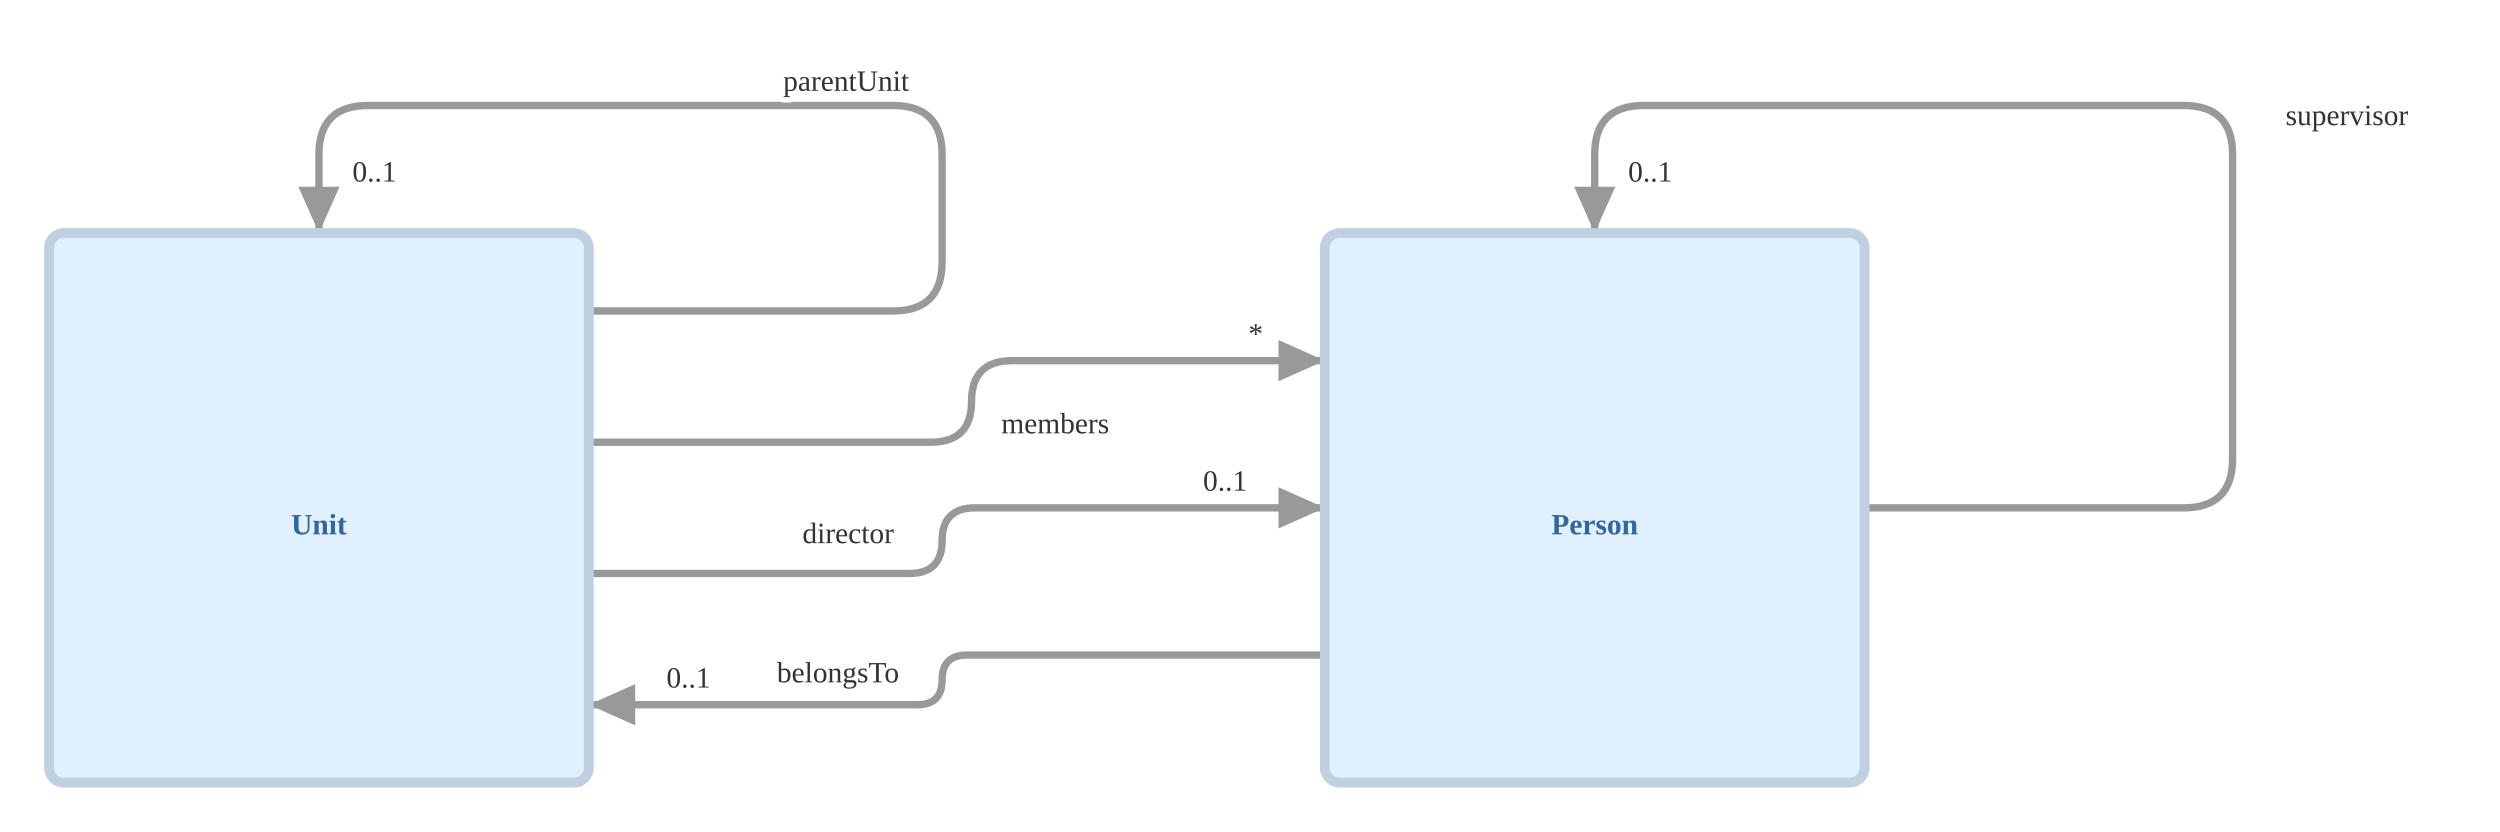
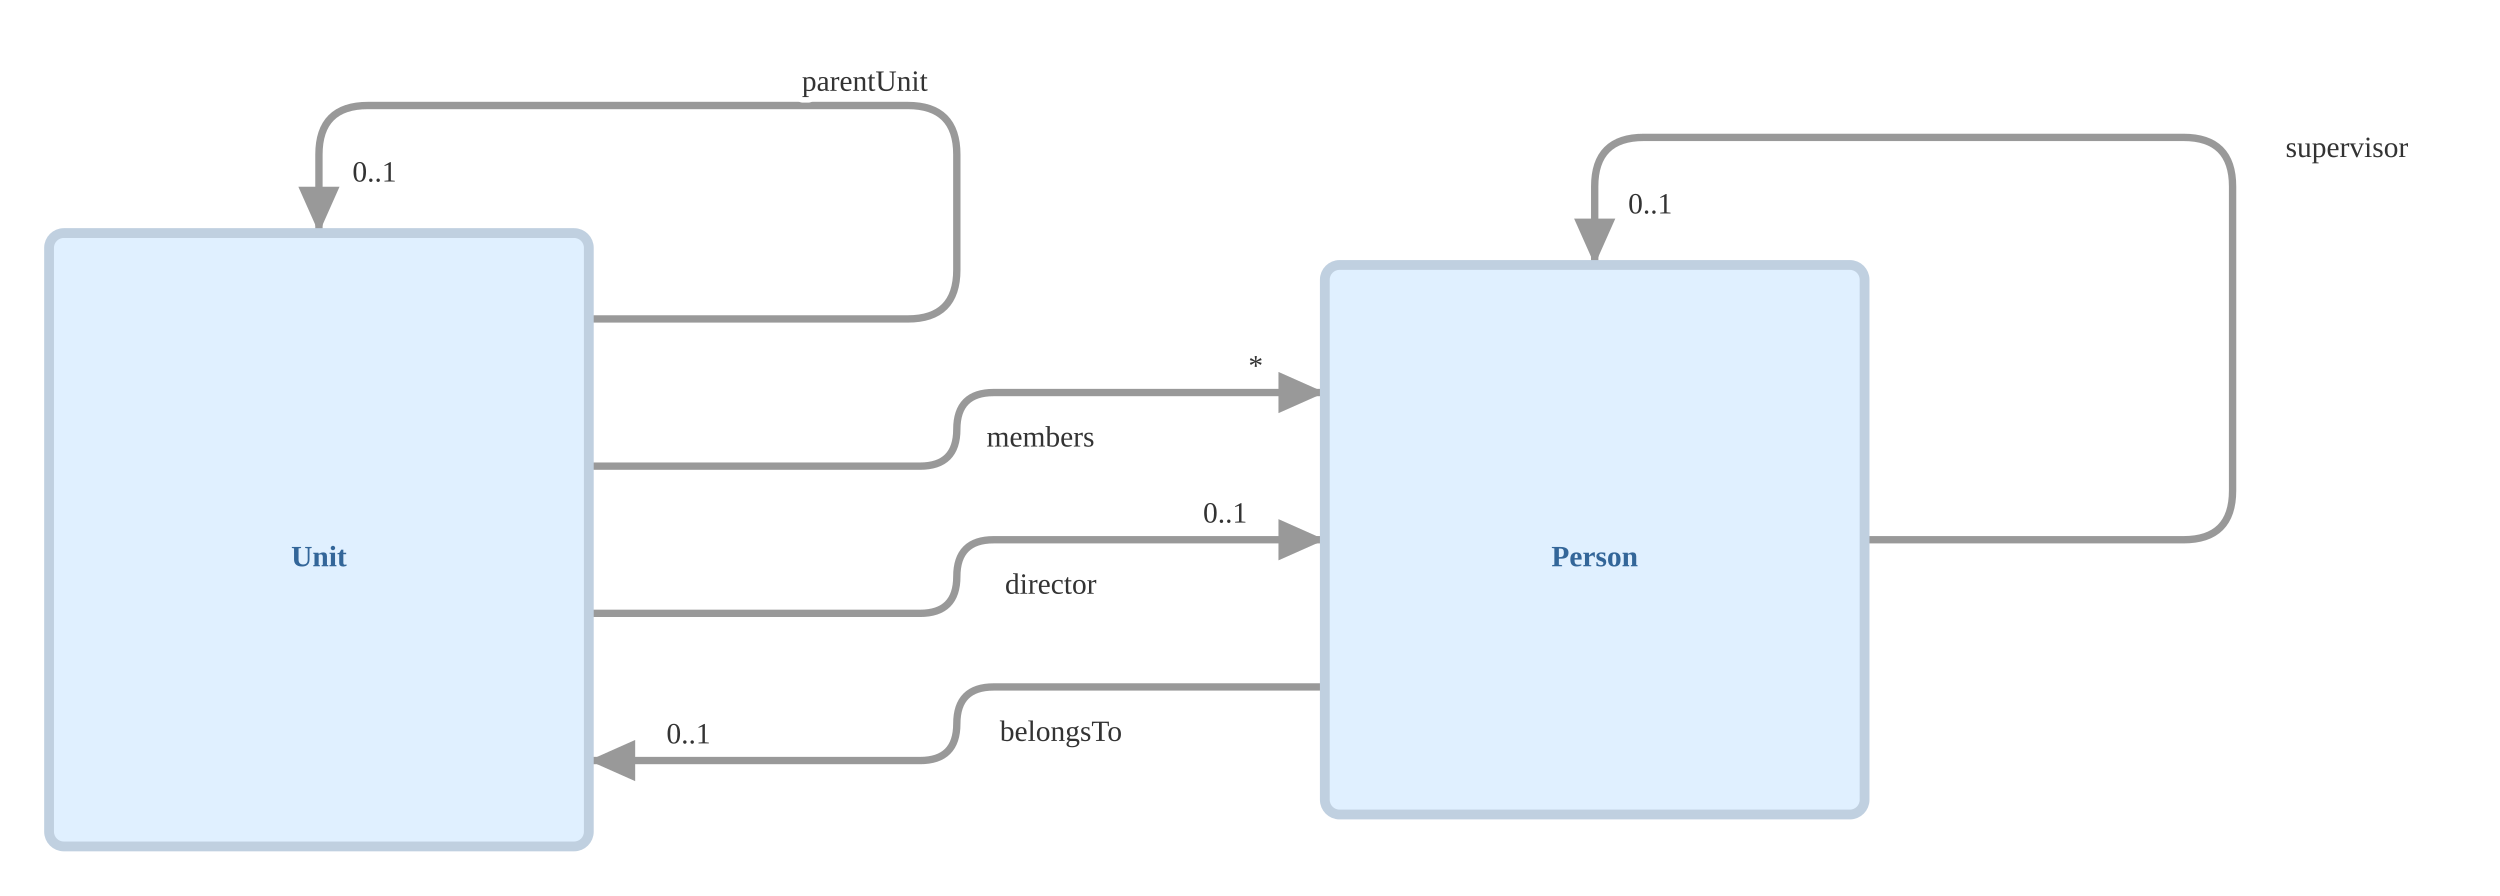
- <svg xmlns="http://www.w3.org/2000/svg" viewBox="20 -55 1019 339" width="1019" height="339">
+ <svg xmlns="http://www.w3.org/2000/svg" viewBox="20 -55 1019 365" width="1019" height="365">
  <defs>
    <style>
.gradia-3167da4d { fill: none; stroke: var(--gradia-color-edge-line, #999999); stroke-width: 3 }
.gradia-6c7500cd { fill: var(--gradia-color-edge-line, #999999) }
.gradia-17299245 { font-family: var(--gradia-font-family, 'Helvetica'), ui-sans-serif, -apple-system, Helvetica, Arial, sans-serif; font-size: var(--gradia-size-font-edge, 16px); text-anchor: middle; fill: var(--gradia-color-edge-name, #333333); stroke: var(--gradia-color-edge-halo, #ffffff); stroke-width: 4.5; paint-order: stroke; stroke-linejoin: round }
.gradia-a09eb644 { font-family: var(--gradia-font-family, 'Helvetica'), ui-sans-serif, -apple-system, Helvetica, Arial, sans-serif; font-size: var(--gradia-size-font-arity, 16px); text-anchor: middle; fill: var(--gradia-color-edge-arity, #333333); stroke: var(--gradia-color-edge-halo, #ffffff); stroke-width: 4.5; paint-order: stroke; stroke-linejoin: round }
.gradia-c318c042 { fill: var(--gradia-color-node-regular-box, #e0f0ff); stroke: var(--gradia-color-node-regular-border, #c0d0e0); stroke-width: 4 }
.gradia-f36ab1ca { font-family: var(--gradia-font-family, 'Helvetica'), ui-sans-serif, -apple-system, Helvetica, Arial, sans-serif; font-size: var(--gradia-size-font-node, 30px); font-weight: 600; text-anchor: middle; fill: var(--gradia-color-node-regular-name, #336699) }
</style>
    <marker id="gradia-edd878e687b0-arrow" viewBox="0 0 10 10" refX="9" refY="5" markerWidth="21" markerHeight="21" markerUnits="userSpaceOnUse" orient="auto-start-reverse">
      <path d="M 0 1 L 9 5 L 0 9 z" class="gradia-6c7500cd" />
    </marker>
  </defs>
-   <path d="M 260 71.75 L 384 71.75 Q 404 71.75 404 51.75 L 404 8 Q 404 -12 384 -12 L 170 -12 Q 150 -12 150 8 L 150 40" class="gradia-3167da4d" marker-end="url(#gradia-edd878e687b0-arrow)" />
-   <path d="M 260 125.25 L 399.375 125.25 Q 416 125.25 416 108.625 L 416 108.625 Q 416 92 432.625 92 L 560 92" class="gradia-3167da4d" marker-end="url(#gradia-edd878e687b0-arrow)" />
-   <path d="M 260 178.75 L 390.625 178.75 Q 404 178.75 404 165.375 L 404 165.375 Q 404 152 417.375 152 L 560 152" class="gradia-3167da4d" marker-end="url(#gradia-edd878e687b0-arrow)" />
-   <path d="M 560 212 L 414.125 212 Q 404 212 404 222.125 L 404 222.125 Q 404 232.25 393.875 232.25 L 260 232.25" class="gradia-3167da4d" marker-end="url(#gradia-edd878e687b0-arrow)" />
-   <path d="M 780 152 L 910 152 Q 930 152 930 132 L 930 8 Q 930 -12 910 -12 L 690 -12 Q 670 -12 670 8 L 670 40" class="gradia-3167da4d" marker-end="url(#gradia-edd878e687b0-arrow)" />
-   <rect x="40" y="40" width="220" height="224" rx="6" class="gradia-c318c042" />
-   <text x="150" y="162.8" class="gradia-f36ab1ca">Unit</text>
-   <rect x="560" y="40" width="220" height="224" rx="6" class="gradia-c318c042" />
-   <text x="670" y="162.8" class="gradia-f36ab1ca">Person</text>
-   <text x="364.875" y="-18" class="gradia-17299245">parentUnit</text>
+   <path d="M 260 75 L 390 75 Q 410 75 410 55 L 410 8 Q 410 -12 390 -12 L 170 -12 Q 150 -12 150 8 L 150 40" class="gradia-3167da4d" marker-end="url(#gradia-edd878e687b0-arrow)" />
+   <path d="M 260 135 L 395 135 Q 410 135 410 120 L 410 120 Q 410 105 425 105 L 560 105" class="gradia-3167da4d" marker-end="url(#gradia-edd878e687b0-arrow)" />
+   <path d="M 260 195 L 395 195 Q 410 195 410 180 L 410 180 Q 410 165 425 165 L 560 165" class="gradia-3167da4d" marker-end="url(#gradia-edd878e687b0-arrow)" />
+   <path d="M 560 225 L 425 225 Q 410 225 410 240 L 410 240 Q 410 255 395 255 L 260 255" class="gradia-3167da4d" marker-end="url(#gradia-edd878e687b0-arrow)" />
+   <path d="M 780 165 L 910 165 Q 930 165 930 145 L 930 21 Q 930 1 910 1 L 690 1 Q 670 1 670 21 L 670 53" class="gradia-3167da4d" marker-end="url(#gradia-edd878e687b0-arrow)" />
+   <rect x="40" y="40" width="220" height="250" rx="6" class="gradia-c318c042" />
+   <text x="150" y="175.8" class="gradia-f36ab1ca">Unit</text>
+   <rect x="560" y="53" width="220" height="224" rx="6" class="gradia-c318c042" />
+   <text x="670" y="175.8" class="gradia-f36ab1ca">Person</text>
+   <text x="372.5" y="-18" class="gradia-17299245">parentUnit</text>
  <text x="172.64" y="19" class="gradia-a09eb644">0..1</text>
-   <text x="450.12" y="121.625" class="gradia-17299245">members</text>
-   <text x="531.84" y="85" class="gradia-a09eb644">*</text>
-   <text x="365.72" y="166.375" class="gradia-17299245">director</text>
-   <text x="519.36" y="145" class="gradia-a09eb644">0..1</text>
-   <text x="361.56" y="223.125" class="gradia-17299245">belongsTo</text>
-   <text x="300.64" y="225.25" class="gradia-a09eb644">0..1</text>
-   <text x="976.6" y="-4" class="gradia-17299245">supervisor</text>
-   <text x="692.64" y="19" class="gradia-a09eb644">0..1</text>
+   <text x="444.12" y="127" class="gradia-17299245">members</text>
+   <text x="531.84" y="98" class="gradia-a09eb644">*</text>
+   <text x="448.28" y="187" class="gradia-17299245">director</text>
+   <text x="519.36" y="158" class="gradia-a09eb644">0..1</text>
+   <text x="452.44" y="247" class="gradia-17299245">belongsTo</text>
+   <text x="300.64" y="248" class="gradia-a09eb644">0..1</text>
+   <text x="976.6" y="9" class="gradia-17299245">supervisor</text>
+   <text x="692.64" y="32" class="gradia-a09eb644">0..1</text>
</svg>
